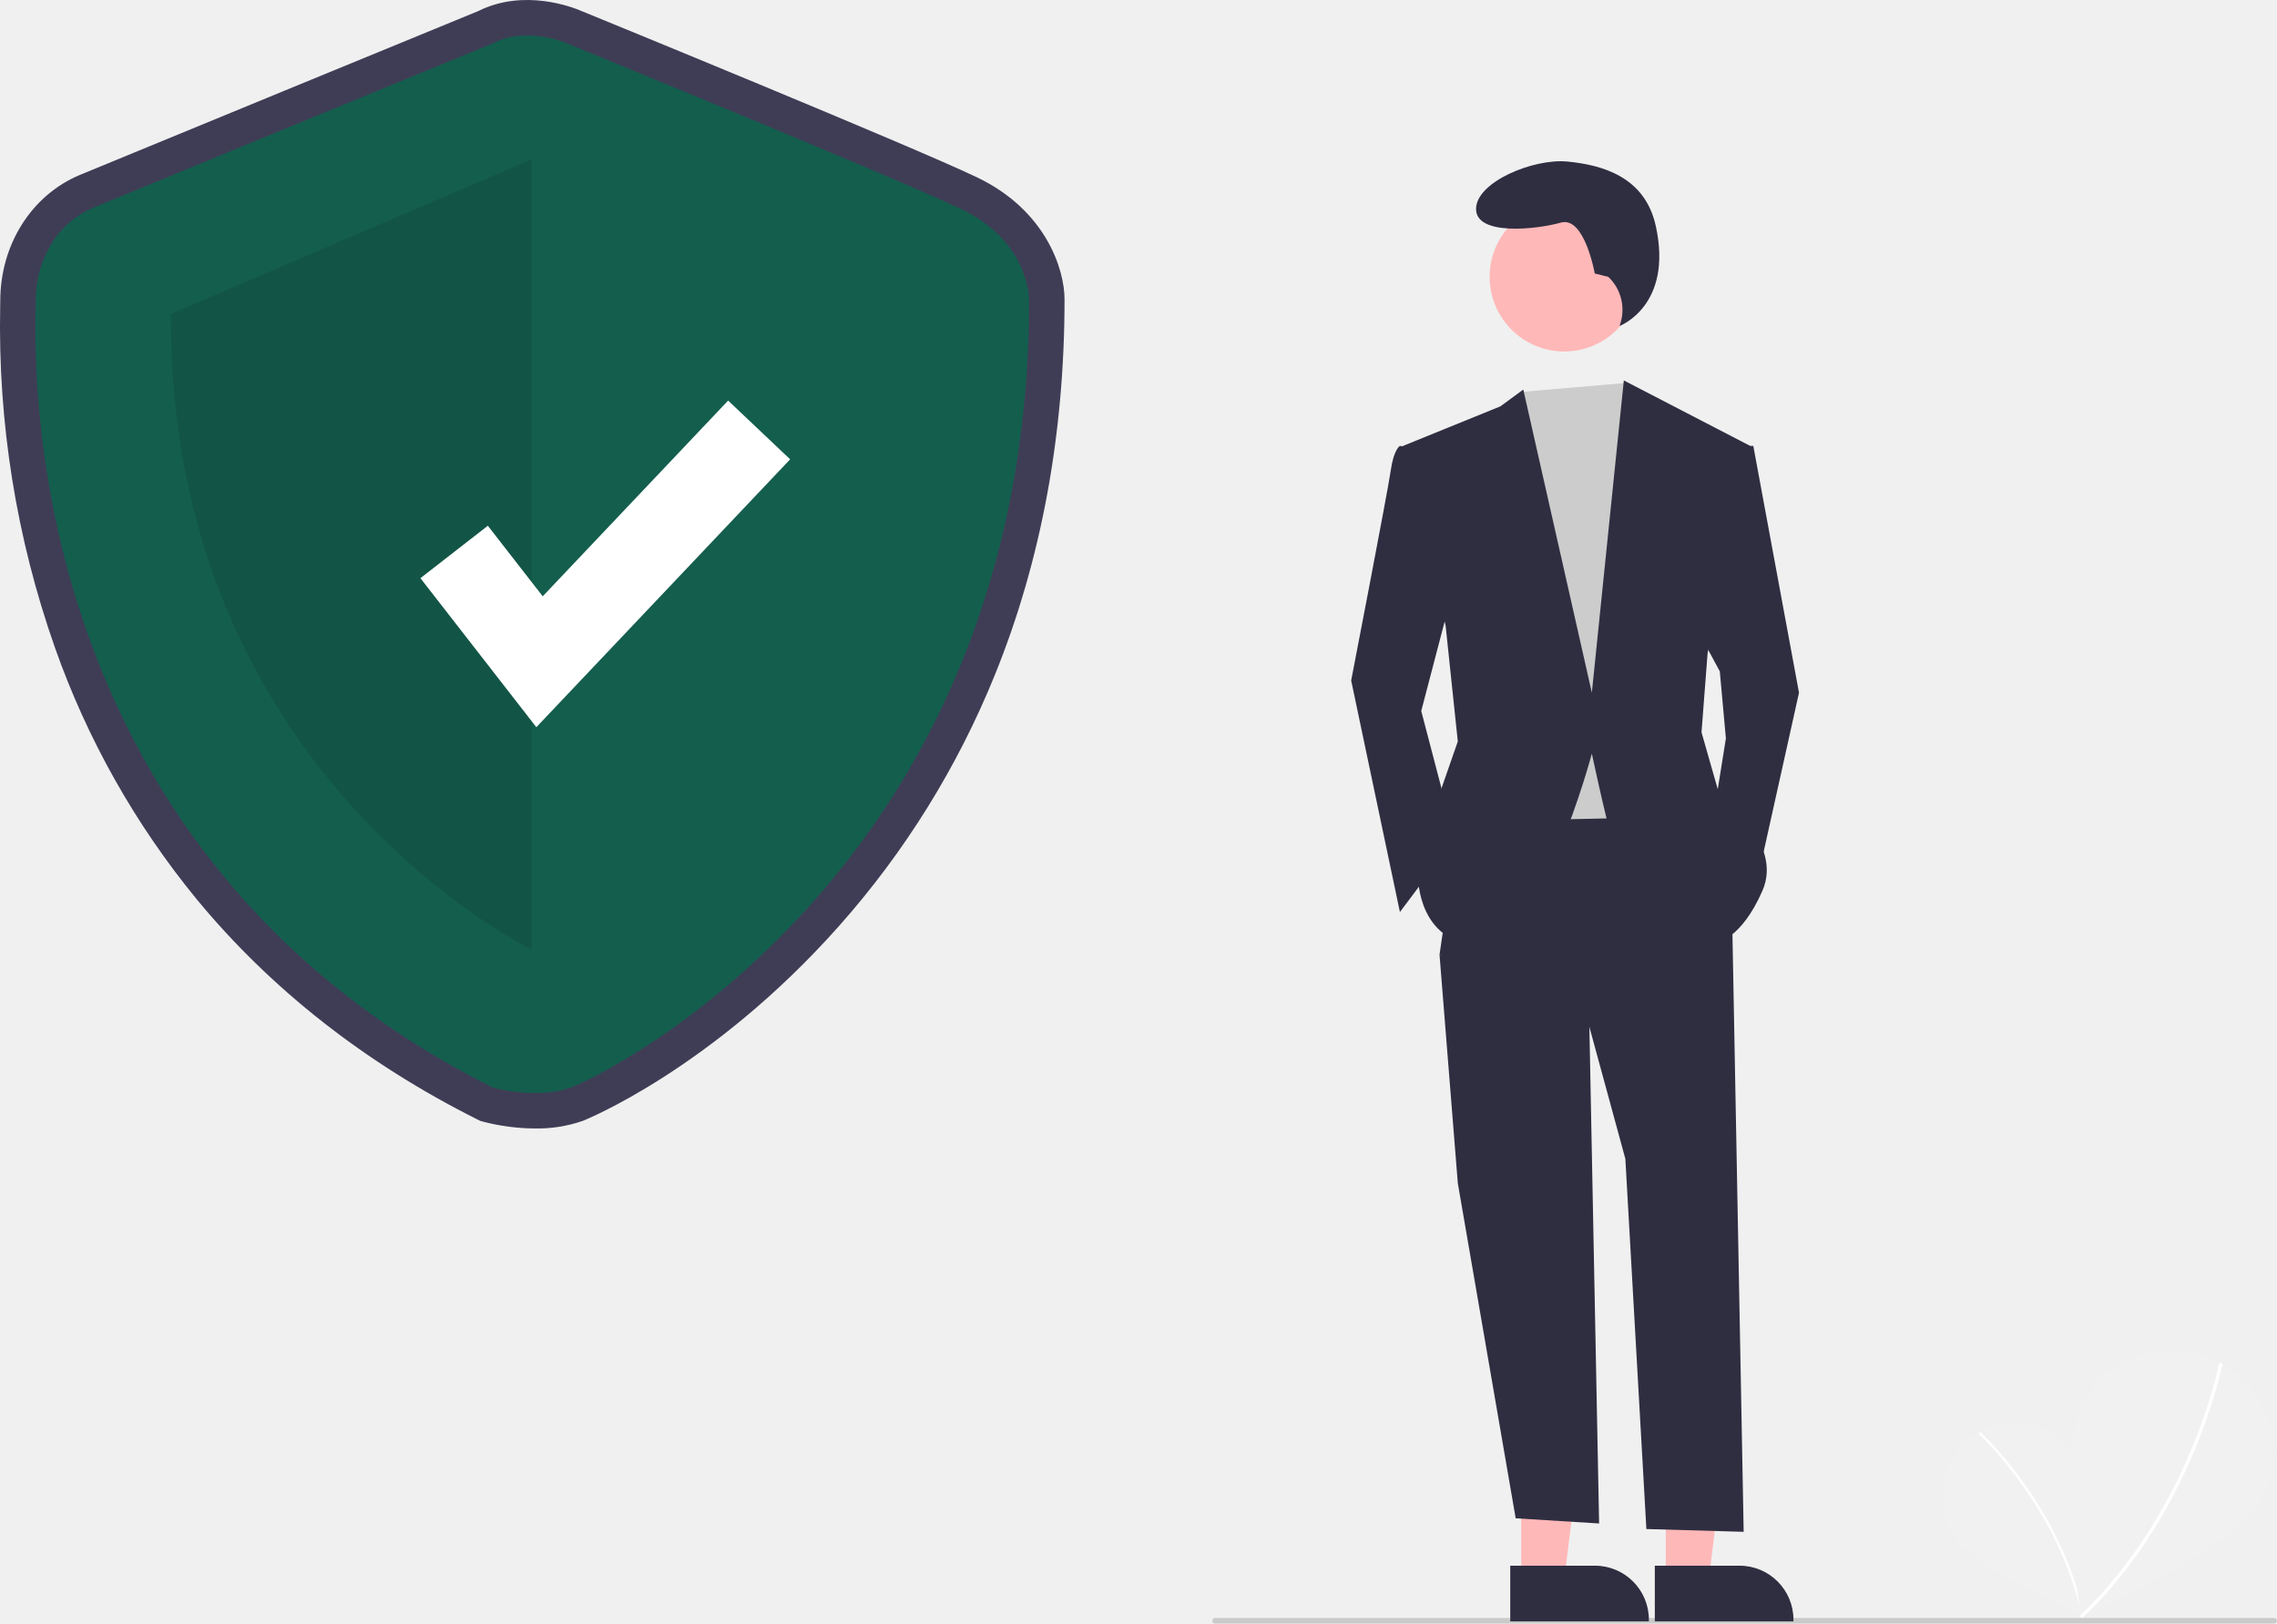
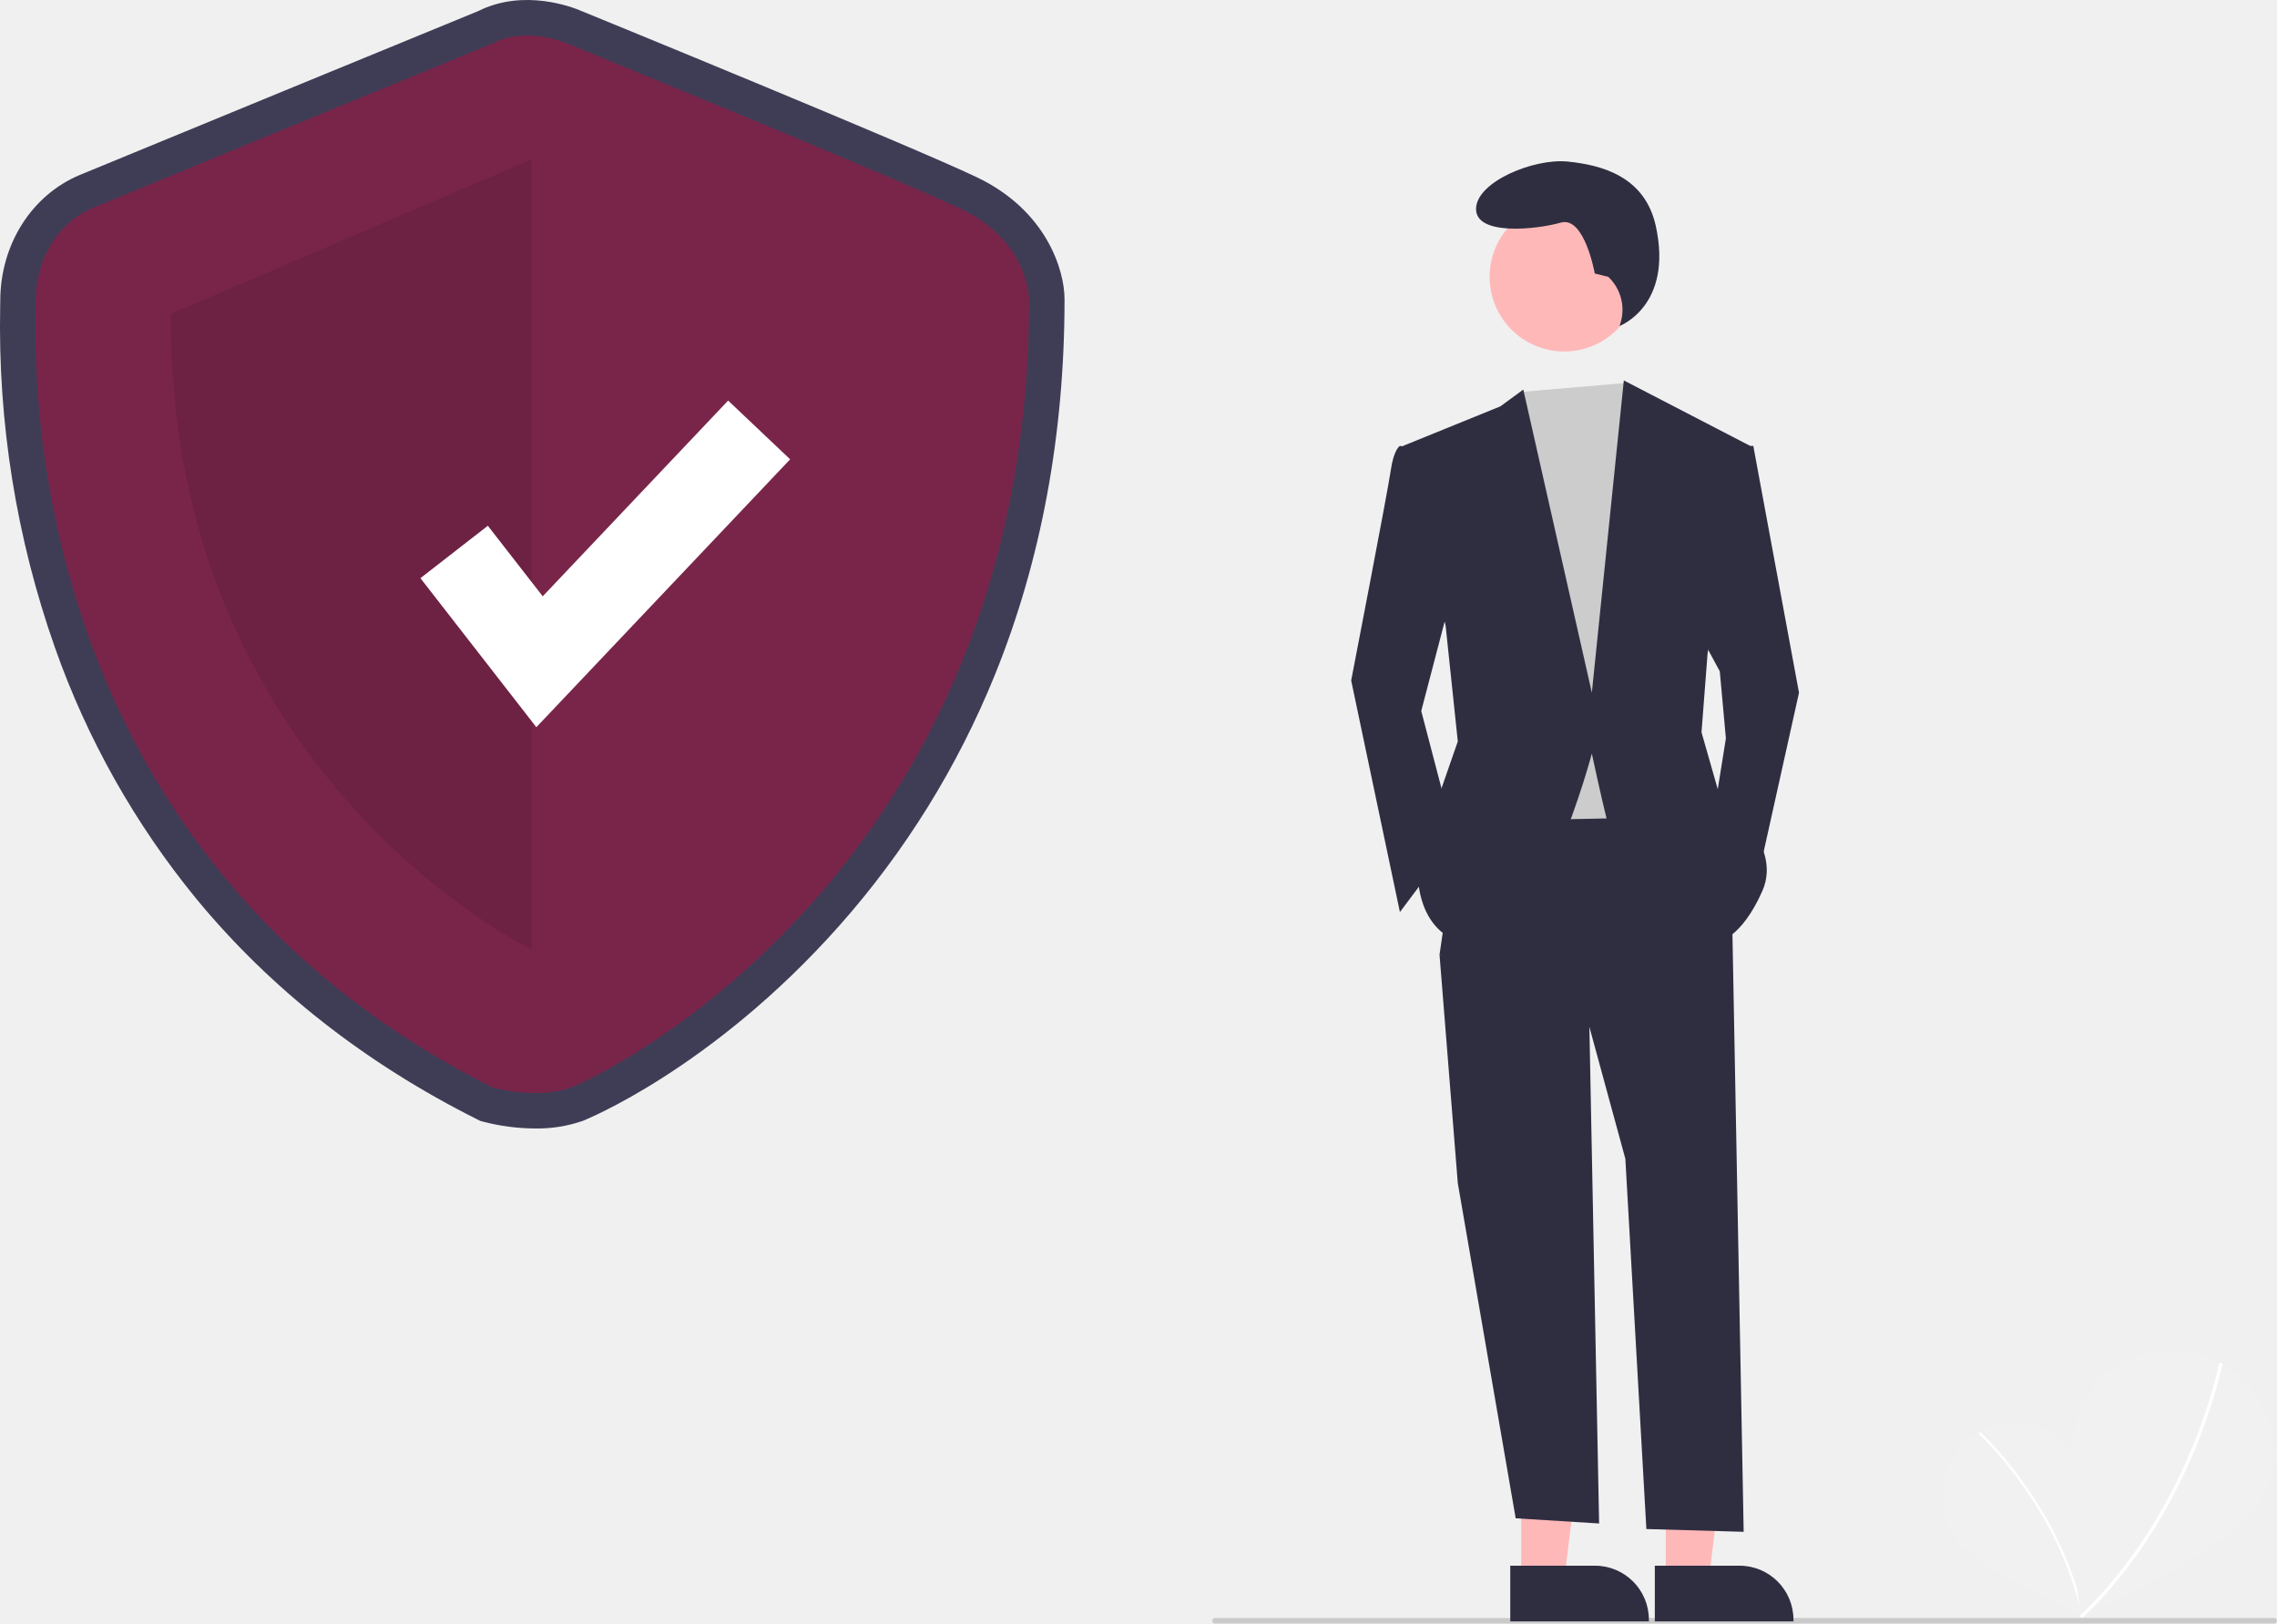
<svg xmlns="http://www.w3.org/2000/svg" data-name="Layer 1" width="819.07" height="584" viewBox="0 0 819.07 584">
  <path d="M938.366,683.359c7.184,12.698,1.092,55.585,1.092,55.585s-39.891-16.886-47.073-29.578a26.413,26.413,0,0,1,45.981-26.007Z" transform="translate(-190.4648 -158)" fill="#f1f1f1" />
  <path d="M940.037,738.889l-.847.179c-8.162-38.778-36.666-65.075-36.952-65.336l.583-.641C903.109,673.354,931.815,699.83,940.037,738.889Z" transform="translate(-190.4648 -158)" fill="#fff" />
  <path d="M1003.638,697.818c-9.748,17.683-64.706,41.638-64.706,41.638s-9.061-59.263.682-76.941a36.556,36.556,0,1,1,64.025,35.302Z" transform="translate(-190.4648 -158)" fill="#f1f1f1" />
  <path d="M939.416,740.098l-.826-.869c39.769-37.769,50.064-90.445,50.164-90.973l1.178.222C989.833,649.009,979.475,702.055,939.416,740.098Z" transform="translate(-190.4648 -158)" fill="#fff" />
  <path d="M383.03,563.919a75.19,75.19,0,0,1-18.64-2.411l-1.2-.332-1.113-.558c-40.242-20.177-74.192-46.827-100.907-79.211a299.865,299.865,0,0,1-50.949-90.47,348.21,348.21,0,0,1-19.691-122.665c.017-.876.031-1.553.031-2.019,0-20.289,11.262-38.091,28.691-45.354,13.339-5.558,134.455-55.305,143.206-58.9,16.48-8.258,34.062-1.365,36.876-.16,6.311,2.58,118.275,48.375,142.471,59.896,24.936,11.874,31.589,33.206,31.589,43.938,0,48.588-8.415,93.998-25.011,134.967a312.517,312.517,0,0,1-56.162,90.511c-45.847,51.594-91.706,69.884-92.148,70.045A50.11,50.11,0,0,1,383.03,563.919Zm-10.785-26.714c3.976.891,13.129,2.228,19.096.052,7.579-2.764,45.962-22.668,81.83-63.032,49.557-55.769,74.702-125.875,74.739-208.372-.089-1.671-1.275-13.592-17.062-21.109C507.123,233.447,390.746,185.86,389.573,185.381l-.322-.136c-2.439-1.022-10.201-3.175-15.551-.371l-1.071.499c-1.297.533-129.863,53.338-143.575,59.051-9.592,3.997-13.009,13.897-13.009,21.83,0,.58-.015,1.423-.036,2.513C214.914,325.214,227.976,464.113,372.246,537.205Z" transform="translate(-190.4648 -158)" fill="#3f3d56" />
-   <path d="M367.789,173.586S238.054,226.87,224.154,232.662s-20.85,19.692-20.85,33.592S192.879,461.532,367.789,549.228c0,0,15.875,4.392,27.919,0s164.945-78.526,164.945-283.553c0,0,0-20.85-24.325-32.434s-141.934-59.655-141.934-59.655S379.951,167.215,367.789,173.586Z" transform="translate(-190.4648 -158)" fill="#145e4e" />
+   <path d="M367.789,173.586S238.054,226.87,224.154,232.662s-20.85,19.692-20.85,33.592S192.879,461.532,367.789,549.228c0,0,15.875,4.392,27.919,0s164.945-78.526,164.945-283.553c0,0,0-20.85-24.325-32.434s-141.934-59.655-141.934-59.655S379.951,167.215,367.789,173.586Z" transform="translate(-190.4648 -158)" fill="#79254a" />
  <path d="M381.689,215.286V499.537S250.796,436.53,251.954,270.887Z" transform="translate(-190.4648 -158)" opacity="0.1" />
  <polygon points="192.931 261.581 151.235 207.969 175.483 189.11 195.226 214.494 261.921 144.088 284.224 165.219 192.931 261.581" fill="#fff" />
  <path d="M1008.535,742h-381a1,1,0,0,1,0-2h381a1,1,0,0,1,0,2Z" transform="translate(-190.4648 -158)" fill="#cacaca" />
  <polygon points="547.206 568.237 562.671 568.236 570.029 508.583 547.203 508.584 547.206 568.237" fill="#ffb8b8" />
  <path d="M733.725,721.188l30.458-.001h.001a19.411,19.411,0,0,1,19.41,19.41v.631l-49.868.002Z" transform="translate(-190.4648 -158)" fill="#2f2e41" />
  <polygon points="599.206 568.237 614.671 568.236 622.029 508.583 599.203 508.584 599.206 568.237" fill="#ffb8b8" />
  <path d="M785.725,721.188l30.458-.001h.001a19.411,19.411,0,0,1,19.41,19.41v.631l-49.868.002Z" transform="translate(-190.4648 -158)" fill="#2f2e41" />
  <polygon points="571.514 358.75 575.224 548 545.213 546.139 524.393 425.597 517.817 343.408 571.514 358.75" fill="#2f2e41" />
  <path d="M813.483,484.971,817.689,709l-35-1-7.56-133.17-13.15-48.217-53.696-25.204,8.767-60.271,78.9-1.096Z" transform="translate(-190.4648 -158)" fill="#2f2e41" />
  <circle cx="562.676" cy="99.594" r="26.838" fill="#ffb8b8" />
  <polygon points="584.936 137.738 589.047 143.966 600.006 174.649 591.239 294.095 539.734 295.192 533.16 158.211 546.933 140.995 584.936 137.738" fill="#ccc" />
  <path d="M702.803,319.499l-8.767-1.096s-2.192,1.096-3.288,8.767-14.246,75.613-14.246,75.613l17.533,83.284,19.725-26.3-12.054-46.025,12.054-46.025Z" transform="translate(-190.4648 -158)" fill="#2f2e41" />
  <polygon points="624.114 160.404 630.689 160.404 647.127 249.166 631.785 318.204 616.443 293 620.826 265.604 618.635 241.496 610.964 227.249 624.114 160.404" fill="#2f2e41" />
  <path d="M768.999,257.594l-4.88-1.22s-3.66-20.739-12.199-18.299-30.498,4.88-30.498-4.88,20.739-18.299,32.938-17.079,27.779,5.267,31.718,23.178c6.314,28.713-13.026,35.965-13.026,35.965l.322-1.045a16.282,16.282,0,0,0-4.374-16.621Z" transform="translate(-190.4648 -158)" fill="#2f2e41" />
  <path d="M695.132,318.403l35.067-14.246,8.219-6.027,24.656,109.036,11.506-112.324,45.477,23.561L804.716,392.92l-2.192,28.492,6.575,23.013s23.013,16.438,15.342,33.971-16.438,18.629-16.438,18.629-37.259-35.067-39.45-43.834-5.479-24.108-5.479-24.108-18.629,70.134-40.546,69.038-21.917-24.108-21.917-24.108l5.479-24.108,8.767-25.204-4.383-41.642Z" transform="translate(-190.4648 -158)" fill="#2f2e41" />
</svg>
